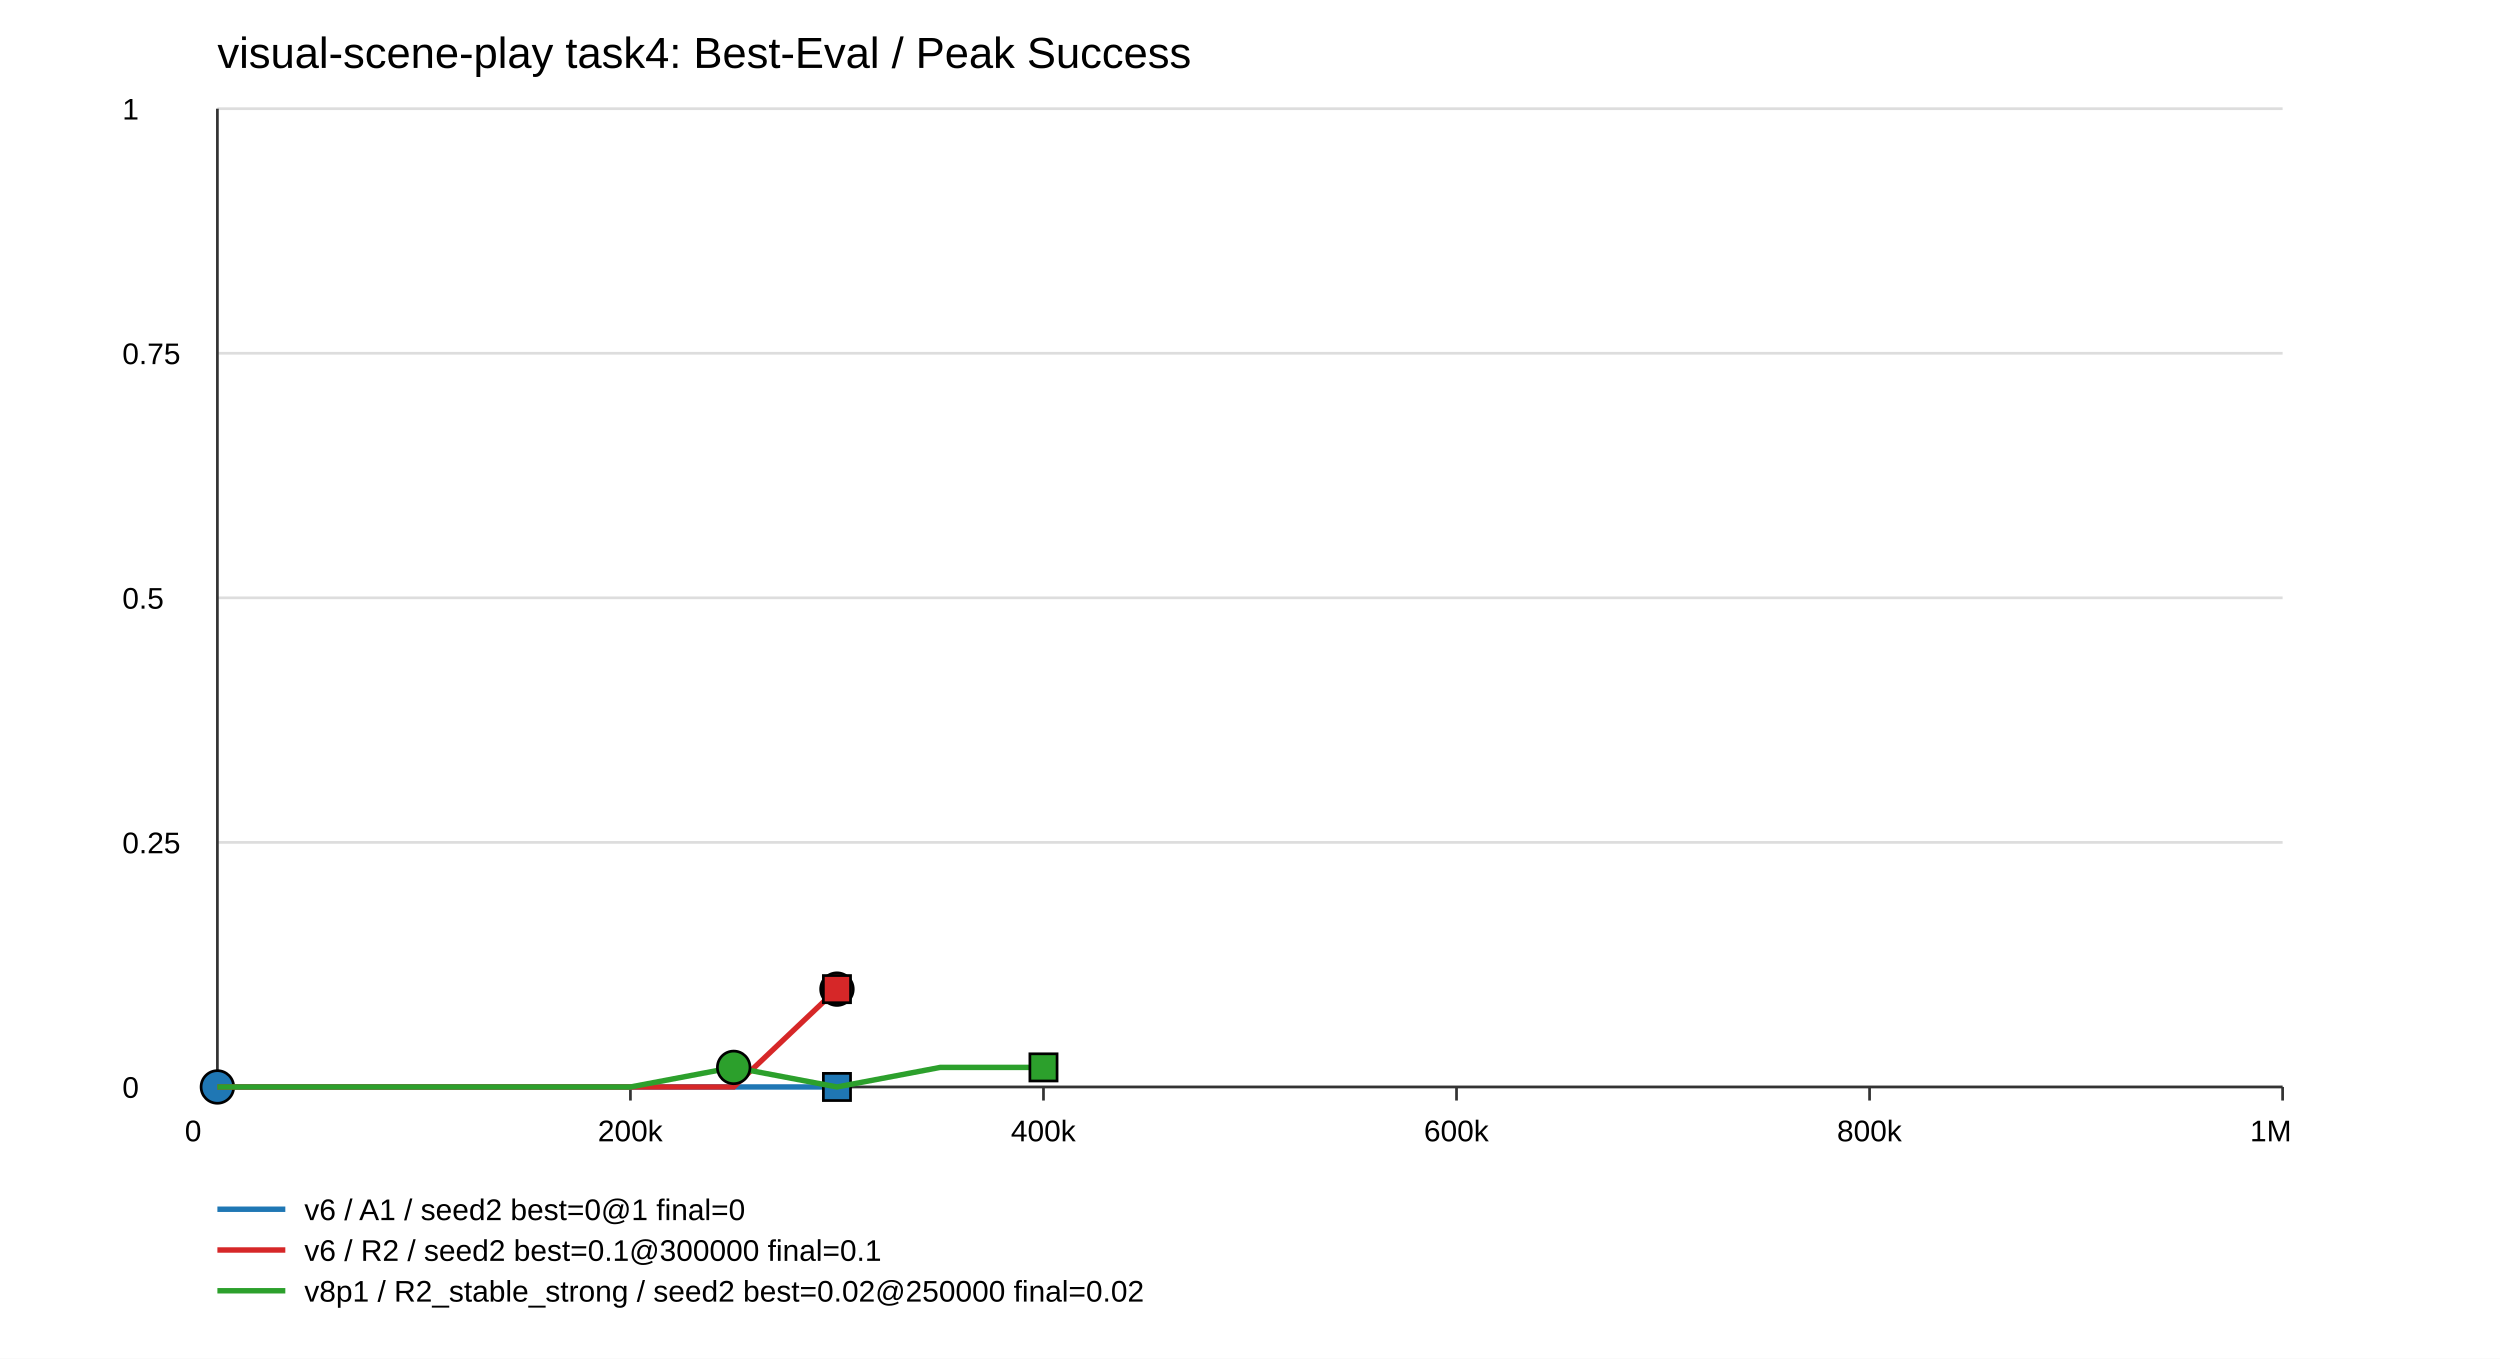
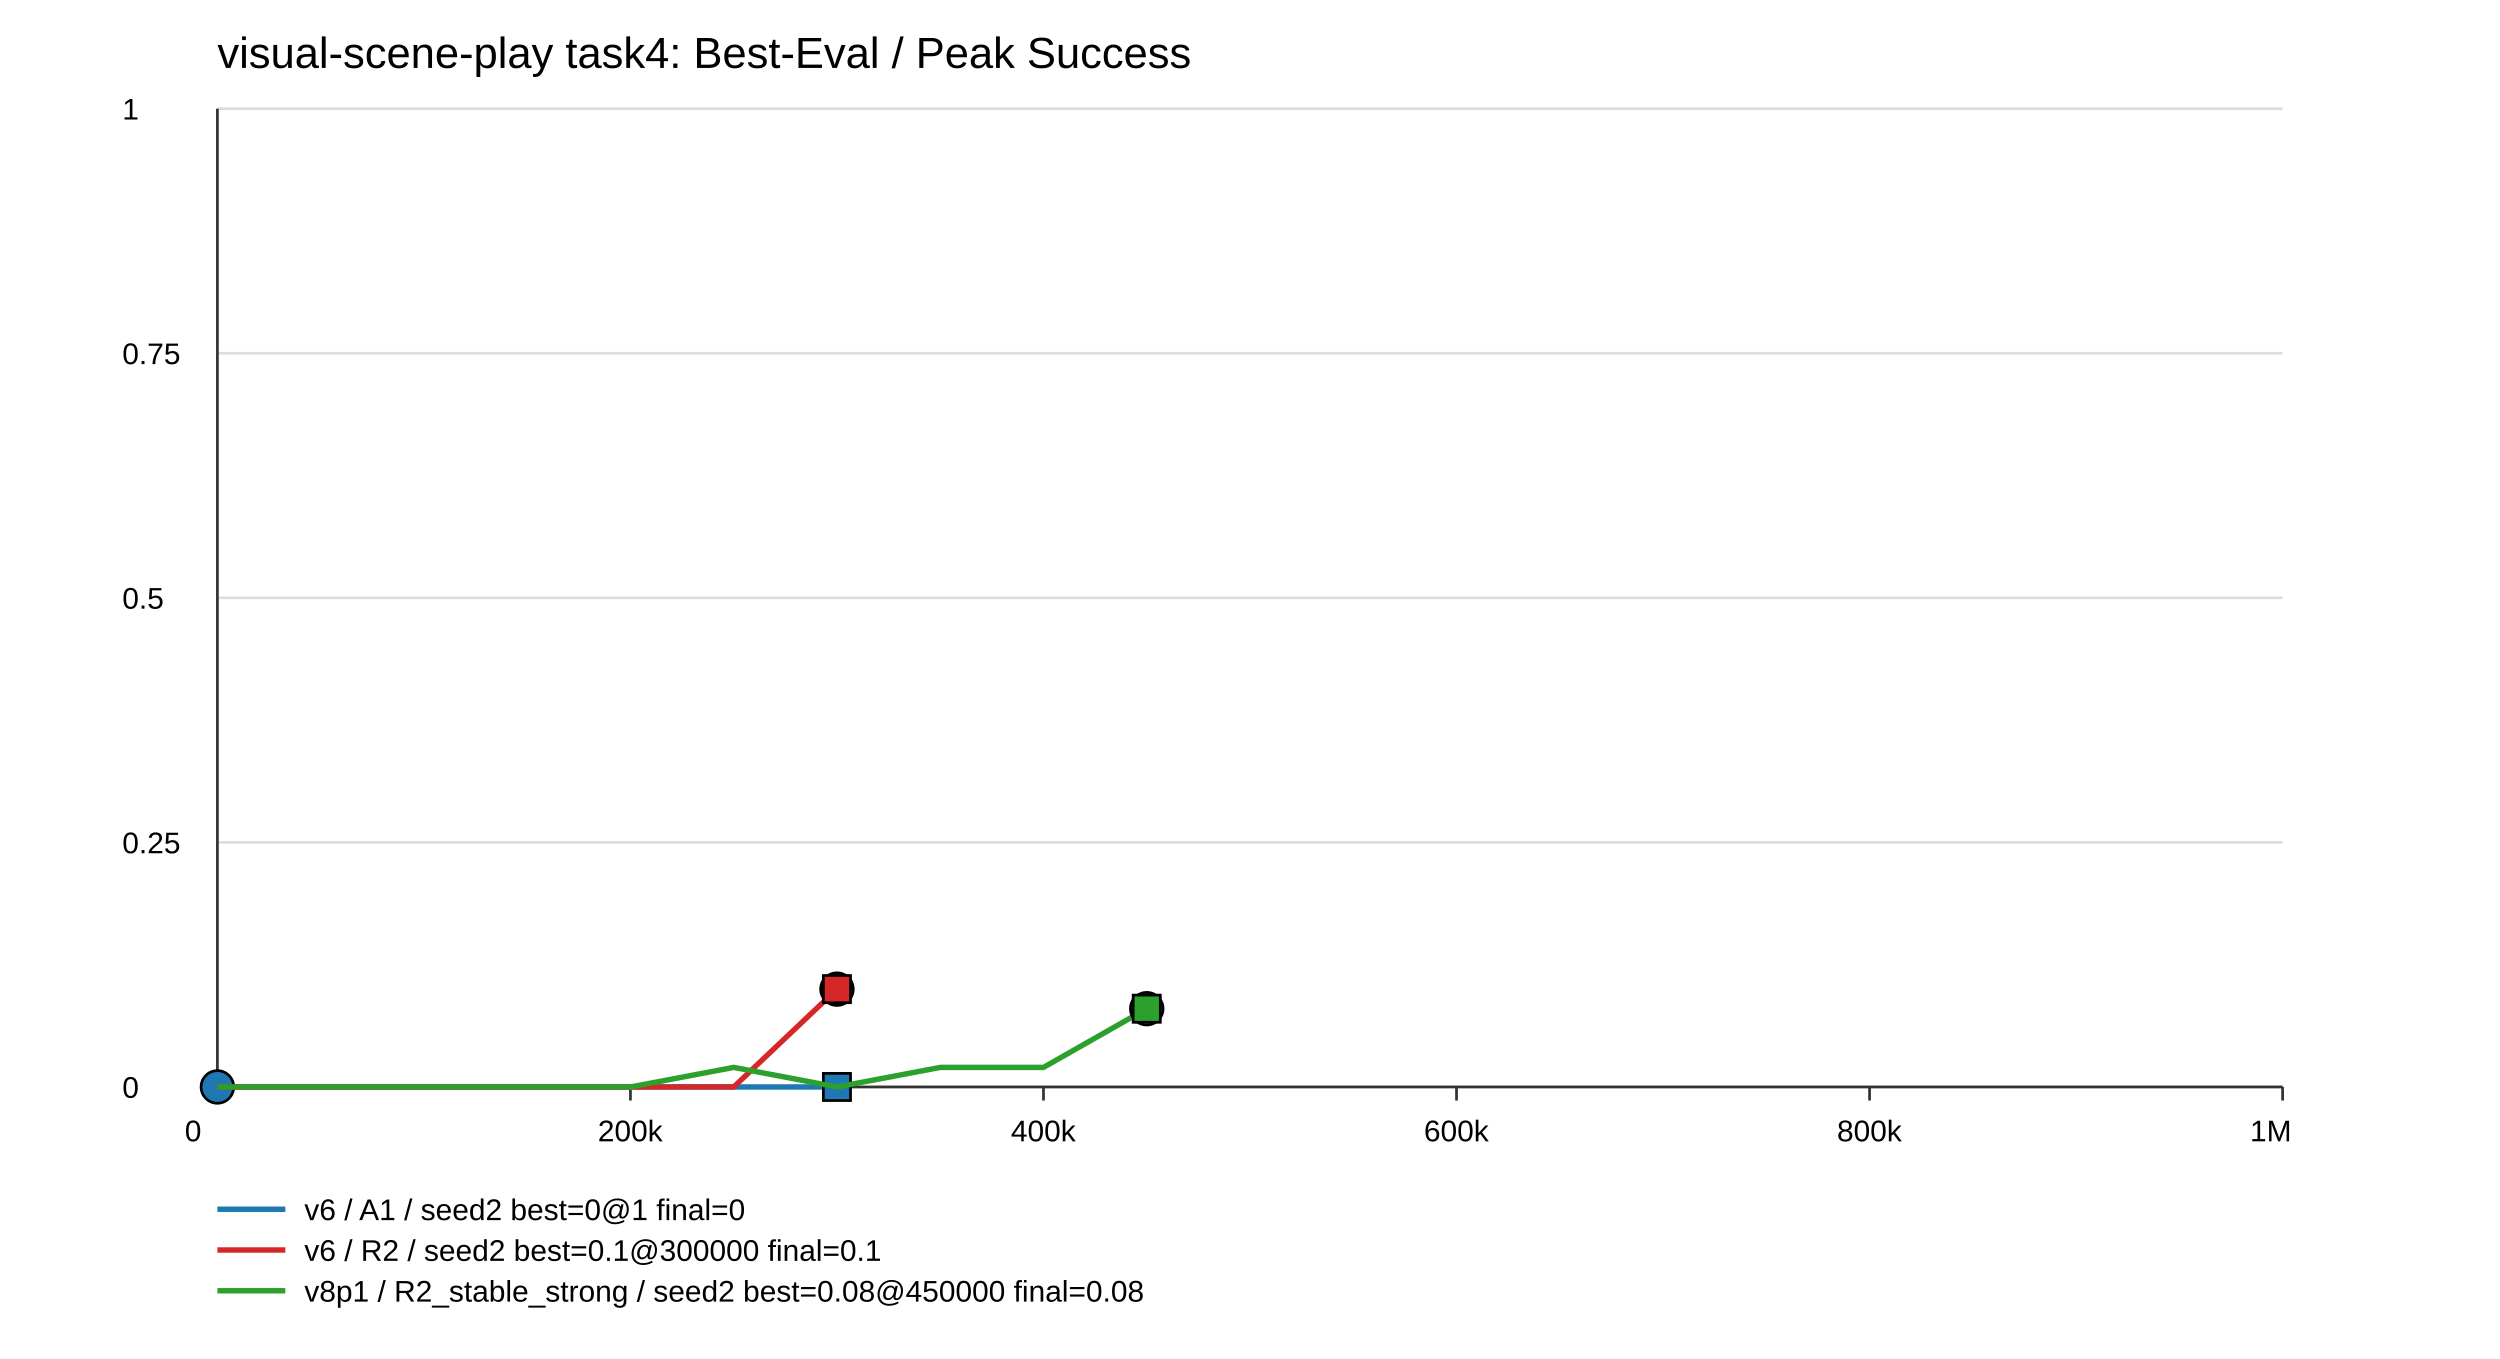
<svg xmlns="http://www.w3.org/2000/svg" width="920" height="500" viewBox="0 0 920 500">
  <rect width="100%" height="100%" fill="white" />
  <text x="80" y="25" font-family="Arial" font-size="16">visual-scene-play task4: Best-Eval / Peak Success</text>
  <line x1="80" y1="400.0" x2="840" y2="400.0" stroke="#ddd" />
  <text x="45" y="404.0" font-family="Arial" font-size="11">0</text>
  <line x1="80" y1="310.0" x2="840" y2="310.0" stroke="#ddd" />
  <text x="45" y="314.0" font-family="Arial" font-size="11">0.25</text>
  <line x1="80" y1="220.0" x2="840" y2="220.0" stroke="#ddd" />
  <text x="45" y="224.0" font-family="Arial" font-size="11">0.5</text>
  <line x1="80" y1="130.0" x2="840" y2="130.0" stroke="#ddd" />
  <text x="45" y="134.0" font-family="Arial" font-size="11">0.75</text>
  <line x1="80" y1="40.0" x2="840" y2="40.0" stroke="#ddd" />
  <text x="45" y="44.0" font-family="Arial" font-size="11">1</text>
  <line x1="80" y1="400" x2="840" y2="400" stroke="#333" />
  <line x1="80" y1="40" x2="80" y2="400" stroke="#333" />
  <line x1="80.0" y1="400" x2="80.0" y2="405" stroke="#333" />
  <text x="68.0" y="420" font-family="Arial" font-size="11">0</text>
  <line x1="232.0" y1="400" x2="232.0" y2="405" stroke="#333" />
  <text x="220.0" y="420" font-family="Arial" font-size="11">200k</text>
  <line x1="384.0" y1="400" x2="384.0" y2="405" stroke="#333" />
  <text x="372.0" y="420" font-family="Arial" font-size="11">400k</text>
  <line x1="536.0" y1="400" x2="536.0" y2="405" stroke="#333" />
  <text x="524.0" y="420" font-family="Arial" font-size="11">600k</text>
  <line x1="688.0" y1="400" x2="688.0" y2="405" stroke="#333" />
  <text x="676.0" y="420" font-family="Arial" font-size="11">800k</text>
  <line x1="840.0" y1="400" x2="840.0" y2="405" stroke="#333" />
  <text x="828.0" y="420" font-family="Arial" font-size="11">1M</text>
  <polyline points="80.0,400.0 118.0,400.0 156.0,400.0 194.0,400.0 232.0,400.0 270.0,400.0 308.0,400.0" fill="none" stroke="#1f77b4" stroke-width="2" />
  <circle cx="80.0" cy="400.0" r="6" fill="#1f77b4" stroke="black" />
  <rect x="303.0" y="395.0" width="10" height="10" fill="#1f77b4" stroke="black" />
  <line x1="80" y1="445" x2="105" y2="445" stroke="#1f77b4" stroke-width="2" />
  <text x="112" y="449" font-family="Arial" font-size="11">v6 / A1 / seed2 best=0@1 final=0</text>
  <polyline points="80.0,400.0 118.0,400.0 156.0,400.0 194.0,400.0 232.0,400.0 270.0,400.0 308.0,364.0" fill="none" stroke="#d62728" stroke-width="2" />
  <circle cx="308.0" cy="364.0" r="6" fill="#d62728" stroke="black" />
  <rect x="303.0" y="359.0" width="10" height="10" fill="#d62728" stroke="black" />
  <line x1="80" y1="460" x2="105" y2="460" stroke="#d62728" stroke-width="2" />
  <text x="112" y="464" font-family="Arial" font-size="11">v6 / R2 / seed2 best=0.1@300000 final=0.1</text>
-   <polyline points="80.0,400.0 118.0,400.0 156.0,400.0 194.0,400.0 232.0,400.0 270.0,392.8 308.0,400.0 346.0,392.8 384.0,392.8" fill="none" stroke="#2ca02c" stroke-width="2" />
-   <circle cx="270.0" cy="392.8" r="6" fill="#2ca02c" stroke="black" />
-   <rect x="379.0" y="387.8" width="10" height="10" fill="#2ca02c" stroke="black" />
+   <polyline points="80.0,400.0 118.0,400.0 156.0,400.0 194.0,400.0 232.0,400.0 270.0,392.8 308.0,400.0 346.0,392.8 384.0,392.8 422.0,371.2" fill="none" stroke="#2ca02c" stroke-width="2" />
+   <circle cx="422.0" cy="371.2" r="6" fill="#2ca02c" stroke="black" />
+   <rect x="417.0" y="366.2" width="10" height="10" fill="#2ca02c" stroke="black" />
  <line x1="80" y1="475" x2="105" y2="475" stroke="#2ca02c" stroke-width="2" />
-   <text x="112" y="479" font-family="Arial" font-size="11">v8p1 / R2_stable_strong / seed2 best=0.02@250000 final=0.02</text>
+   <text x="112" y="479" font-family="Arial" font-size="11">v8p1 / R2_stable_strong / seed2 best=0.08@450000 final=0.08</text>
</svg>
